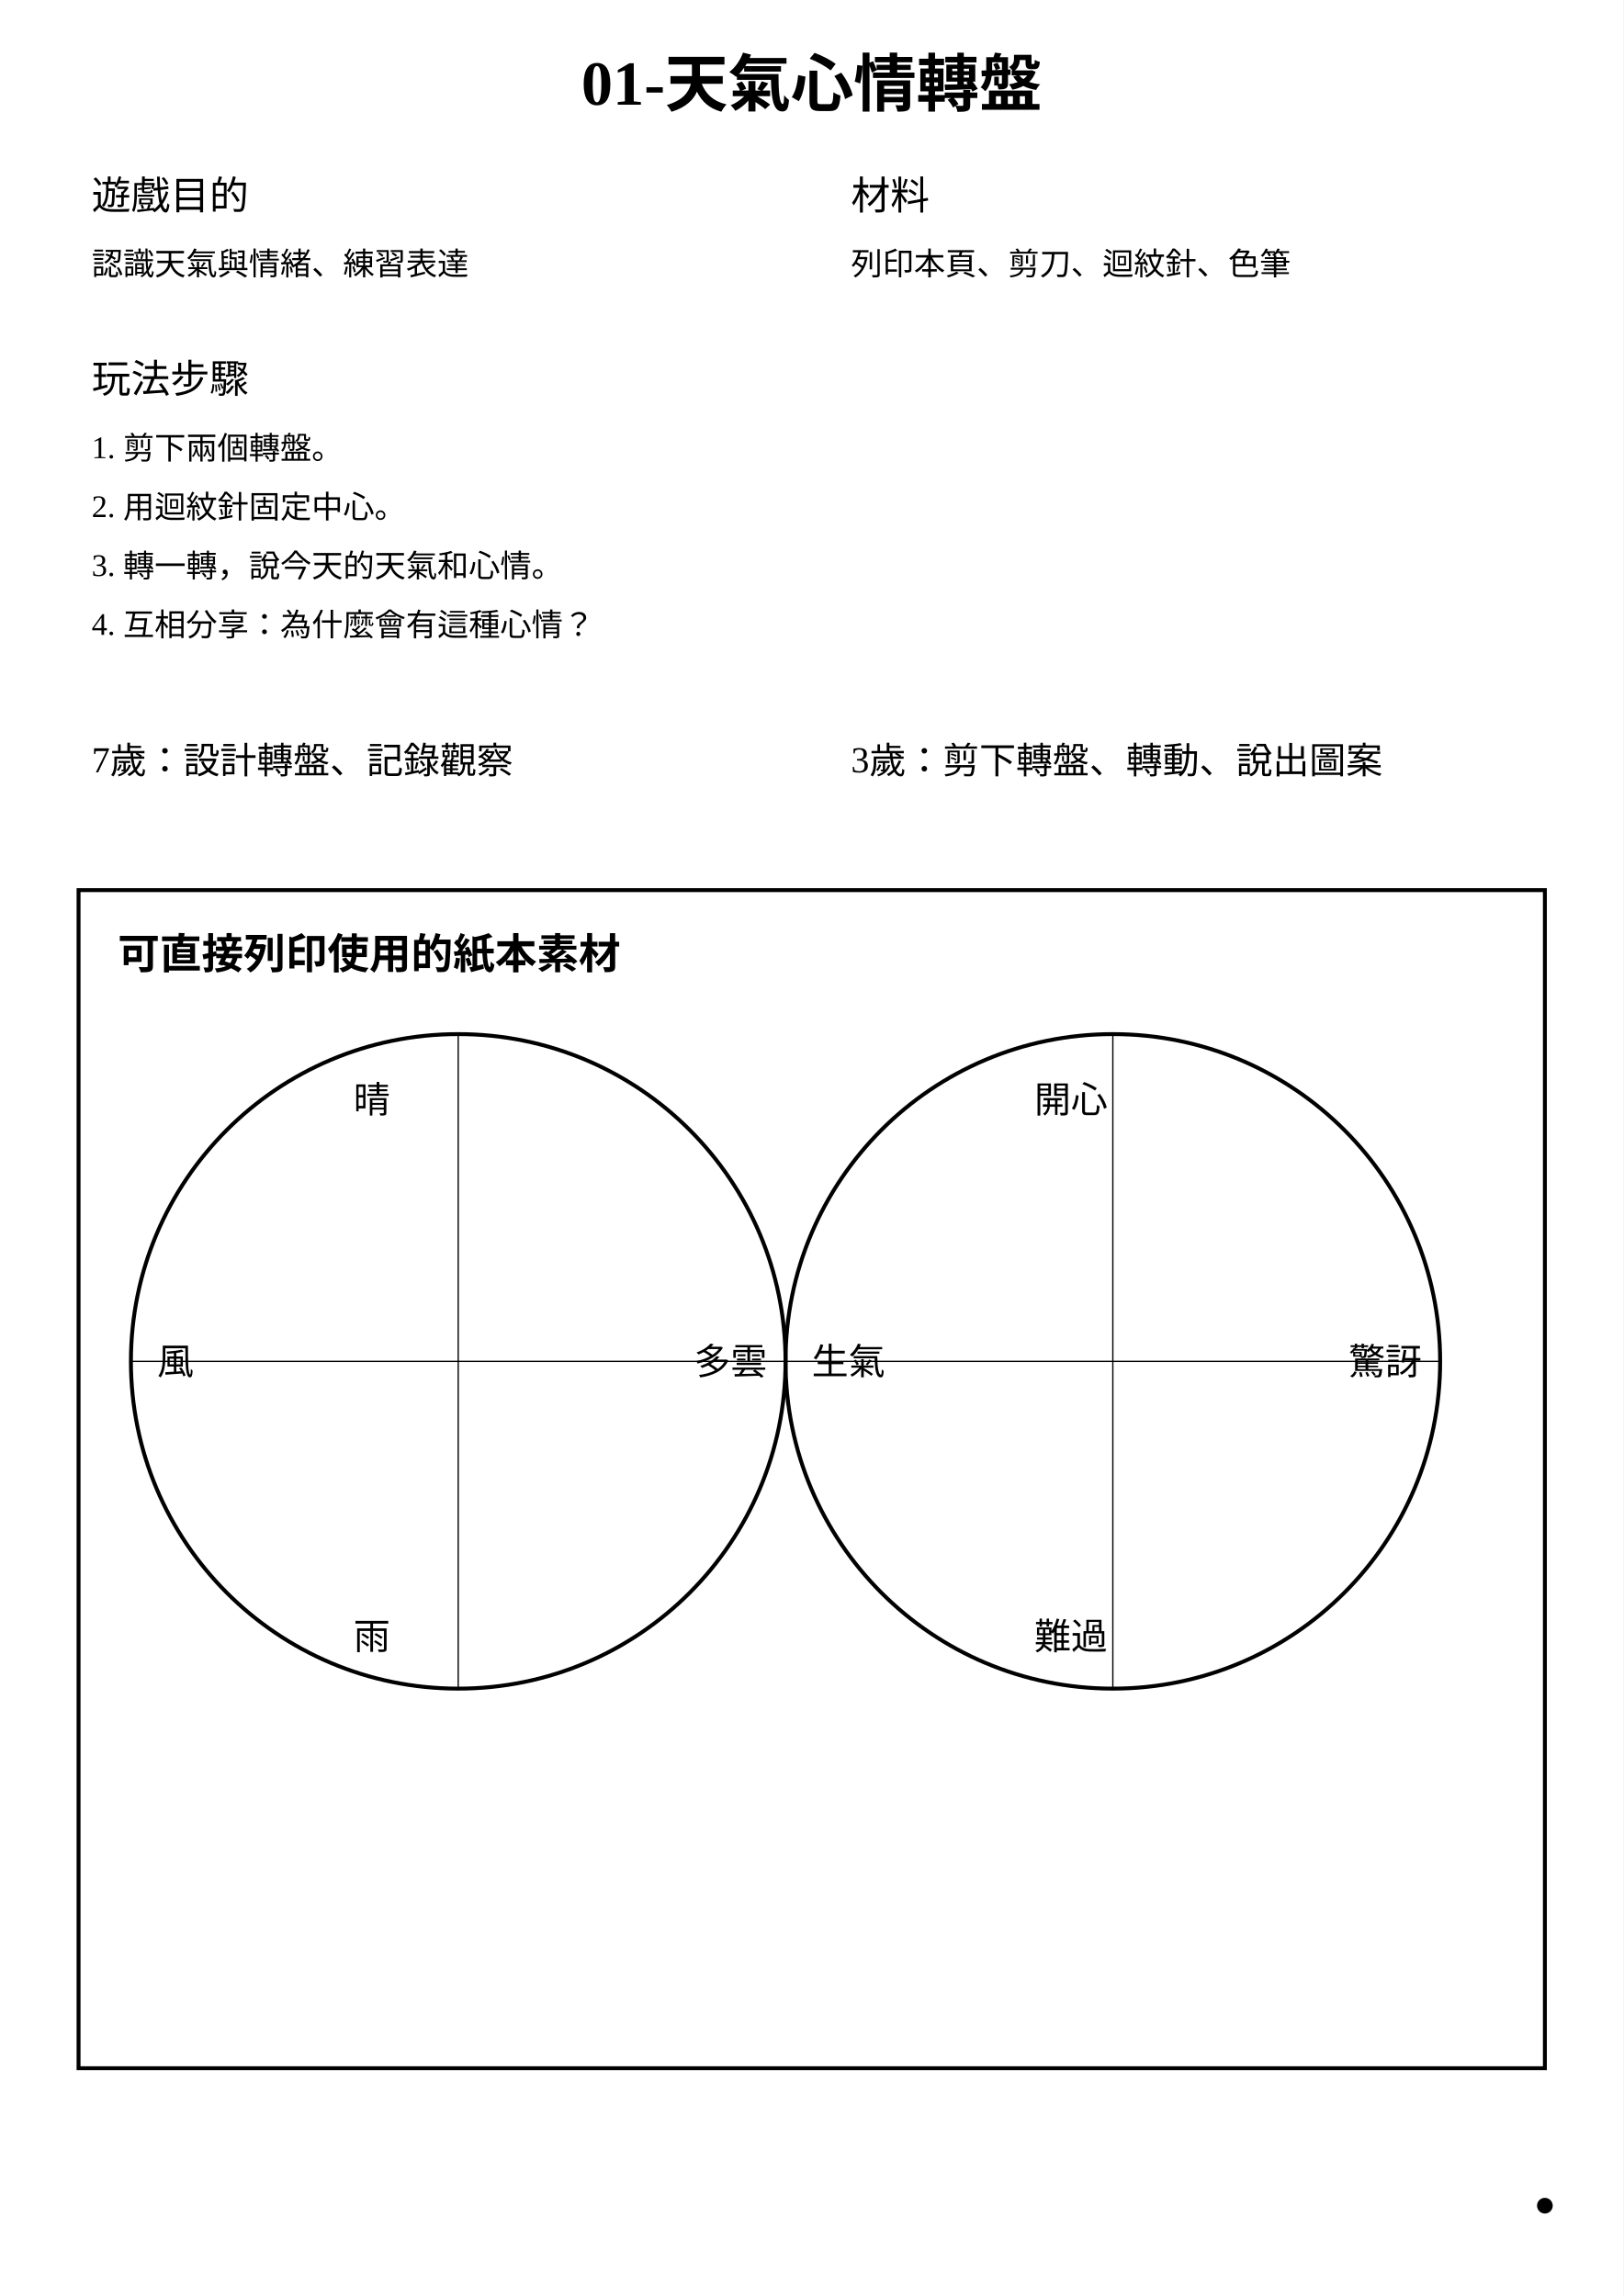
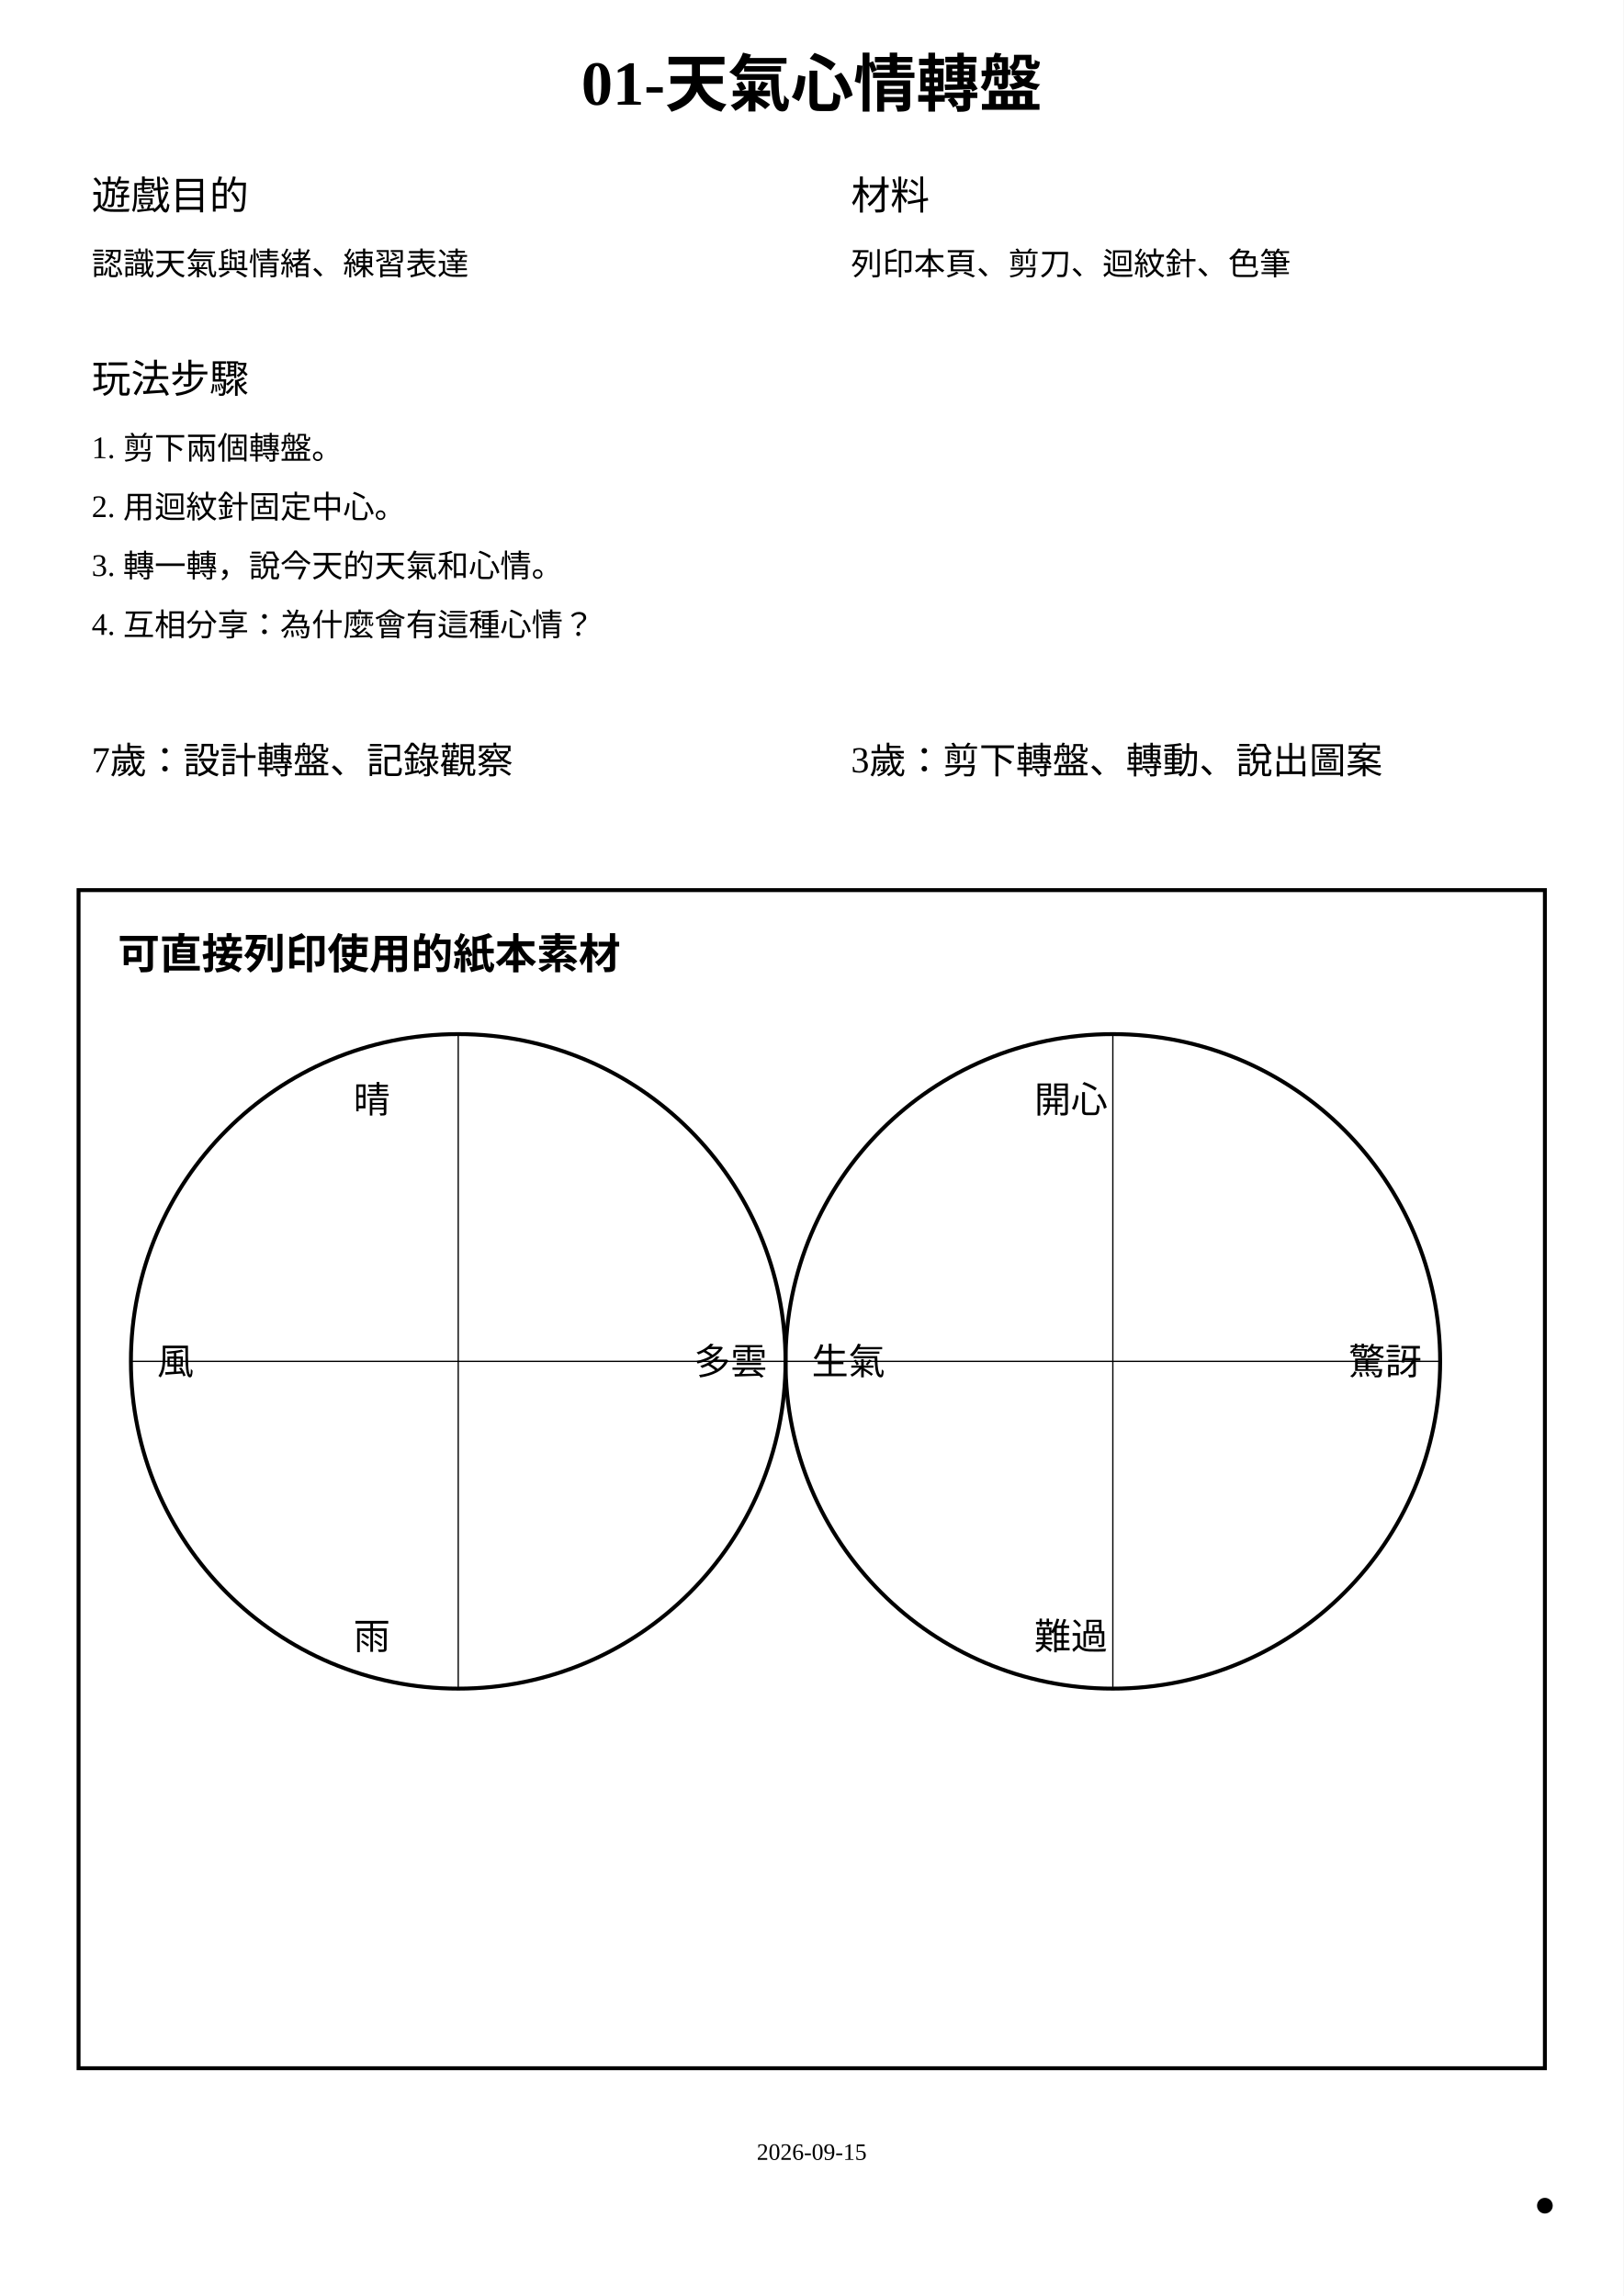
<svg xmlns="http://www.w3.org/2000/svg" width="2480" height="3508" viewBox="0 0 1240 1754">
  <rect width="1240" height="1754" fill="white" />
  <text x="620" y="80" text-anchor="middle" font-size="48" font-weight="bold">01-天氣心情轉盤</text>
  <text x="70" y="160" font-size="30">遊戲目的</text>
  <text x="70" y="210" font-size="24">認識天氣與情緒、練習表達</text>
  <text x="650" y="160" font-size="30">材料</text>
  <text x="650" y="210" font-size="24">列印本頁、剪刀、迴紋針、色筆</text>
  <text x="70" y="300" font-size="30">玩法步驟</text>
  <text x="70" y="350" font-size="24">1. 剪下兩個轉盤。</text>
  <text x="70" y="395" font-size="24">2. 用迴紋針固定中心。</text>
  <text x="70" y="440" font-size="24">3. 轉一轉，說今天的天氣和心情。</text>
  <text x="70" y="485" font-size="24">4. 互相分享：為什麼會有這種心情？</text>
  <text x="70" y="590" font-size="28">7歲：設計轉盤、記錄觀察</text>
  <text x="650" y="590" font-size="28">3歲：剪下轉盤、轉動、說出圖案</text>
  <rect x="60" y="680" width="1120" height="900" fill="none" stroke="black" stroke-width="3" />
  <text x="90" y="740" font-size="32" font-weight="bold">可直接列印使用的紙本素材</text>
  <circle cx="350" cy="1040" r="250" fill="none" stroke="black" stroke-width="3" />
  <line x1="350" y1="790" x2="350" y2="1290" stroke="black" />
  <line x1="100" y1="1040" x2="600" y2="1040" stroke="black" />
  <text x="270" y="850" font-size="28">晴</text>
  <text x="270" y="1260" font-size="28">雨</text>
  <text x="120" y="1050" font-size="28">風</text>
  <text x="530" y="1050" font-size="28">多雲</text>
  <circle cx="850" cy="1040" r="250" fill="none" stroke="black" stroke-width="3" />
  <line x1="850" y1="790" x2="850" y2="1290" stroke="black" />
  <line x1="600" y1="1040" x2="1100" y2="1040" stroke="black" />
  <text x="790" y="850" font-size="28">開心</text>
  <text x="790" y="1260" font-size="28">難過</text>
  <text x="620" y="1050" font-size="28">生氣</text>
  <text x="1030" y="1050" font-size="28">驚訝</text>
  <circle cx="1180" cy="1685" r="6" fill="black" />
+   <text x="620" y="1650" text-anchor="middle" font-size="18">2026-09-15</text>
</svg>
